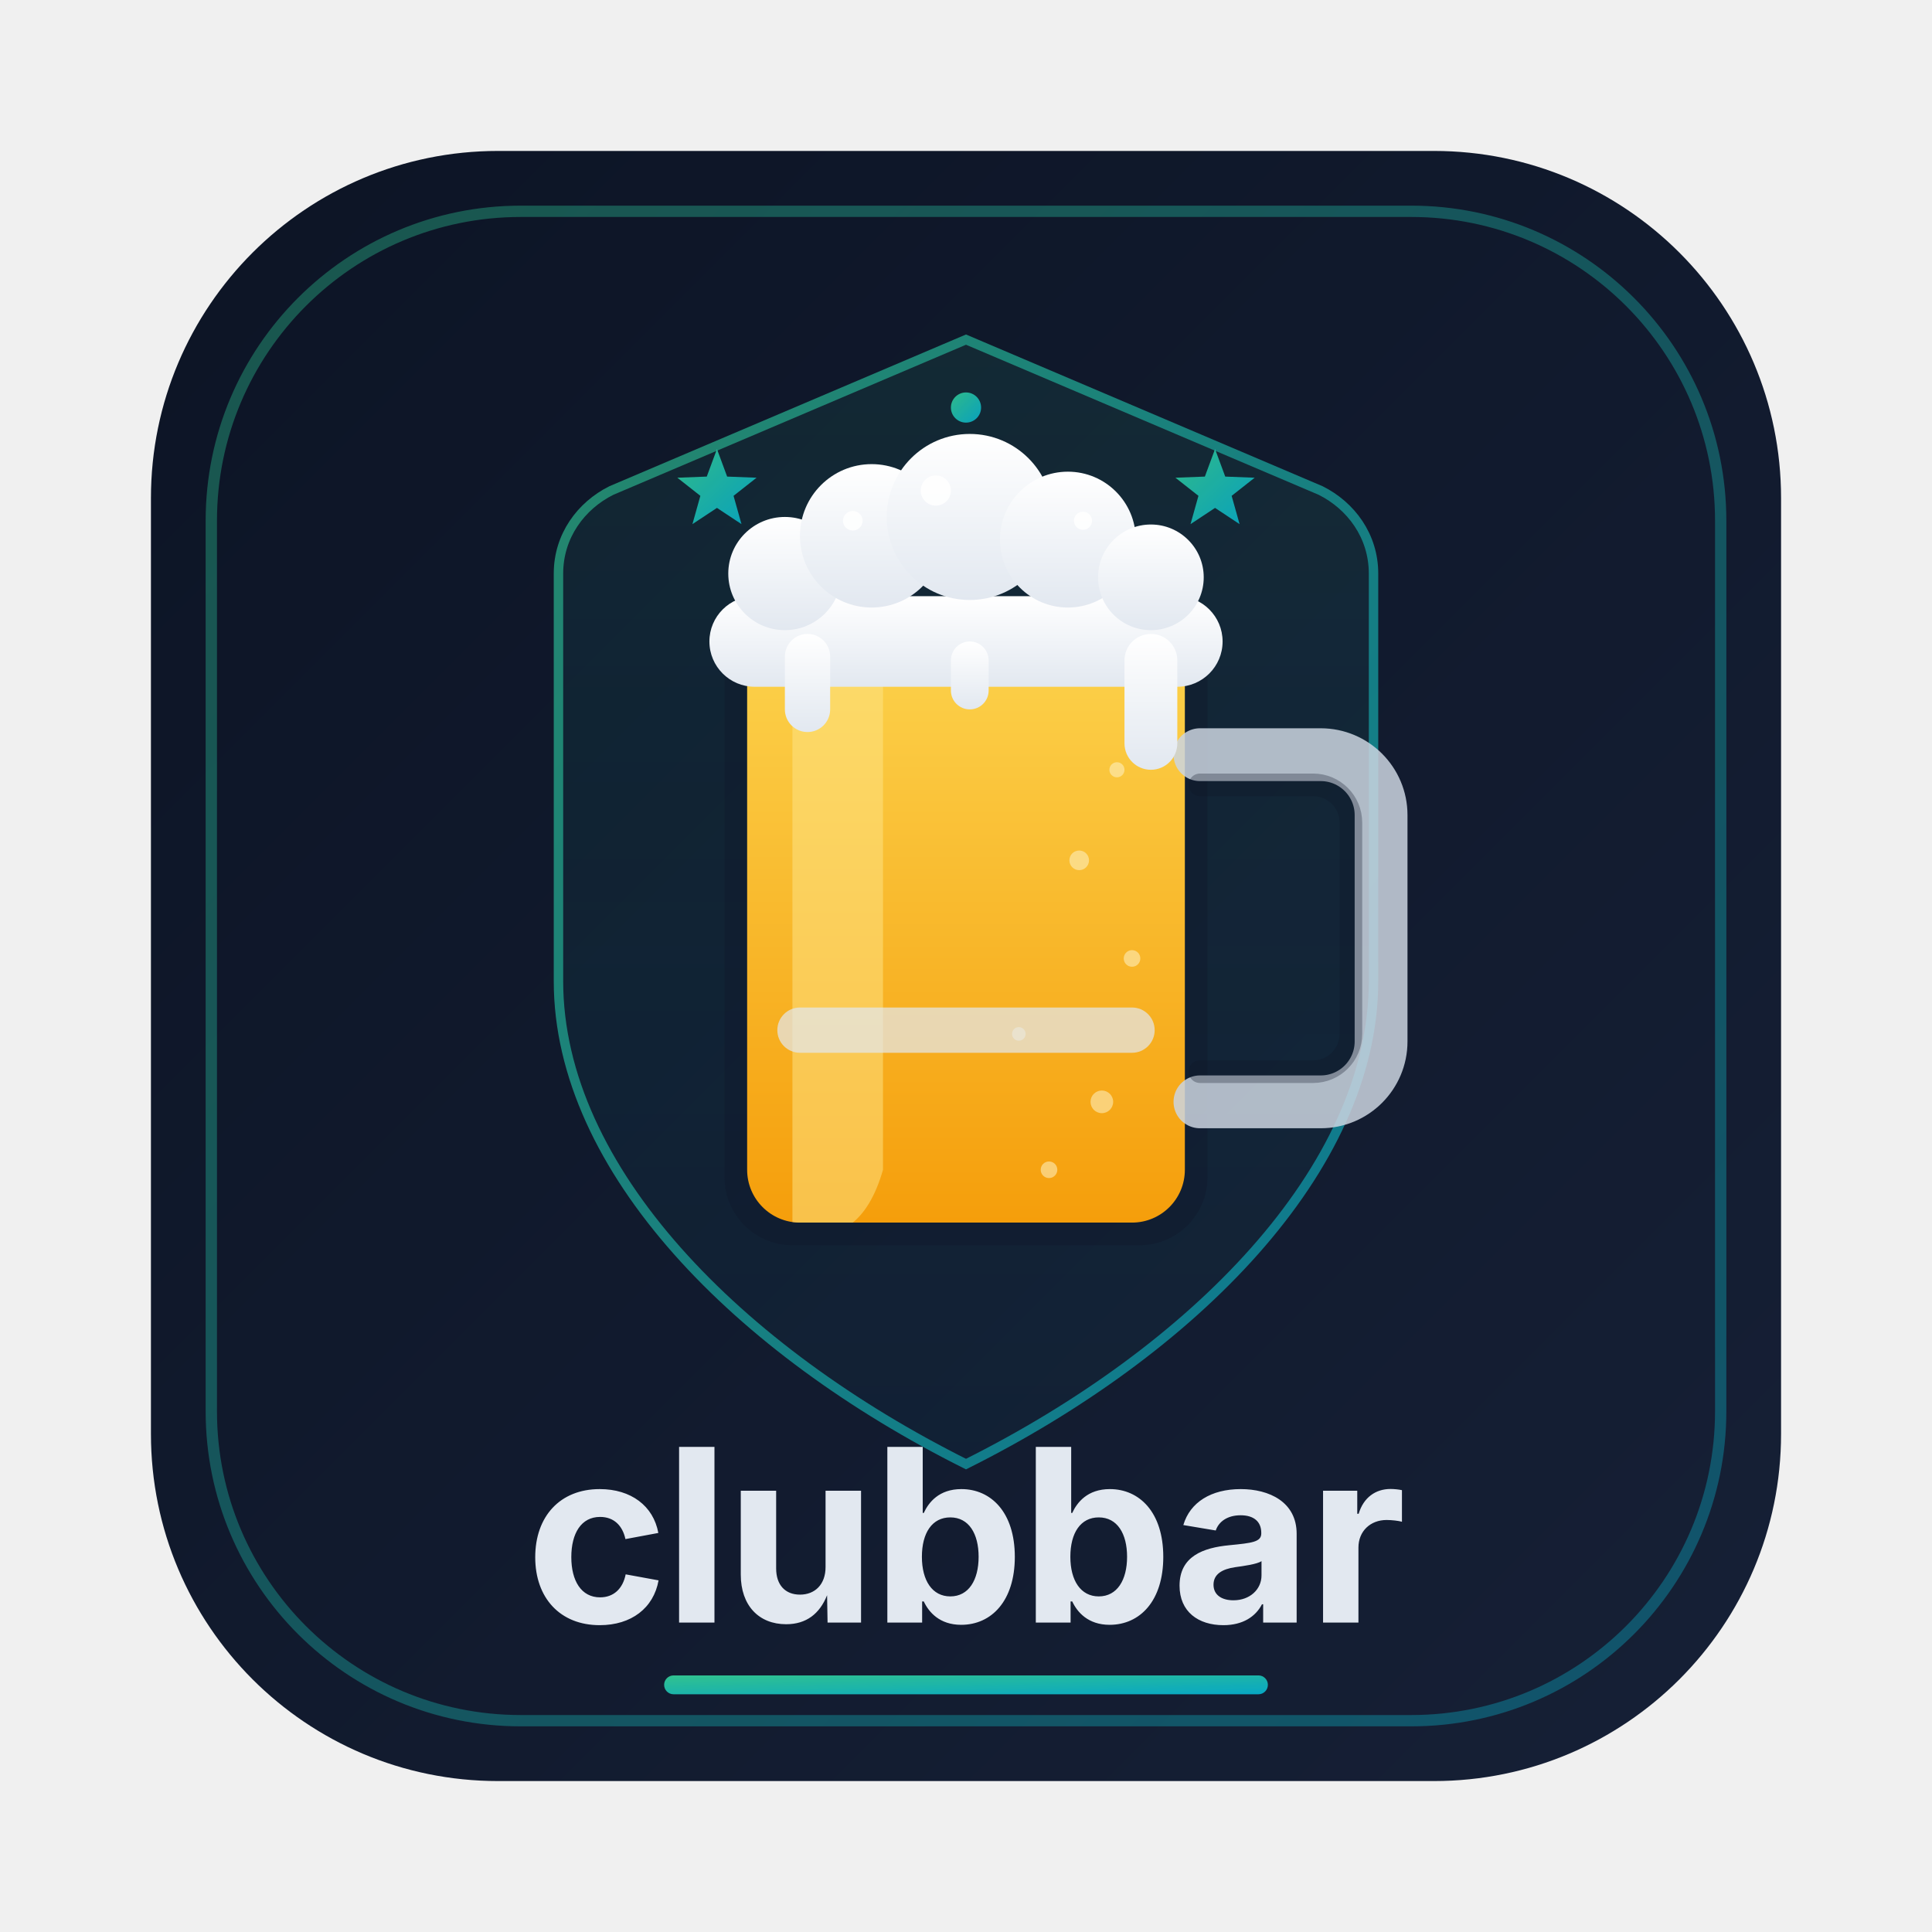
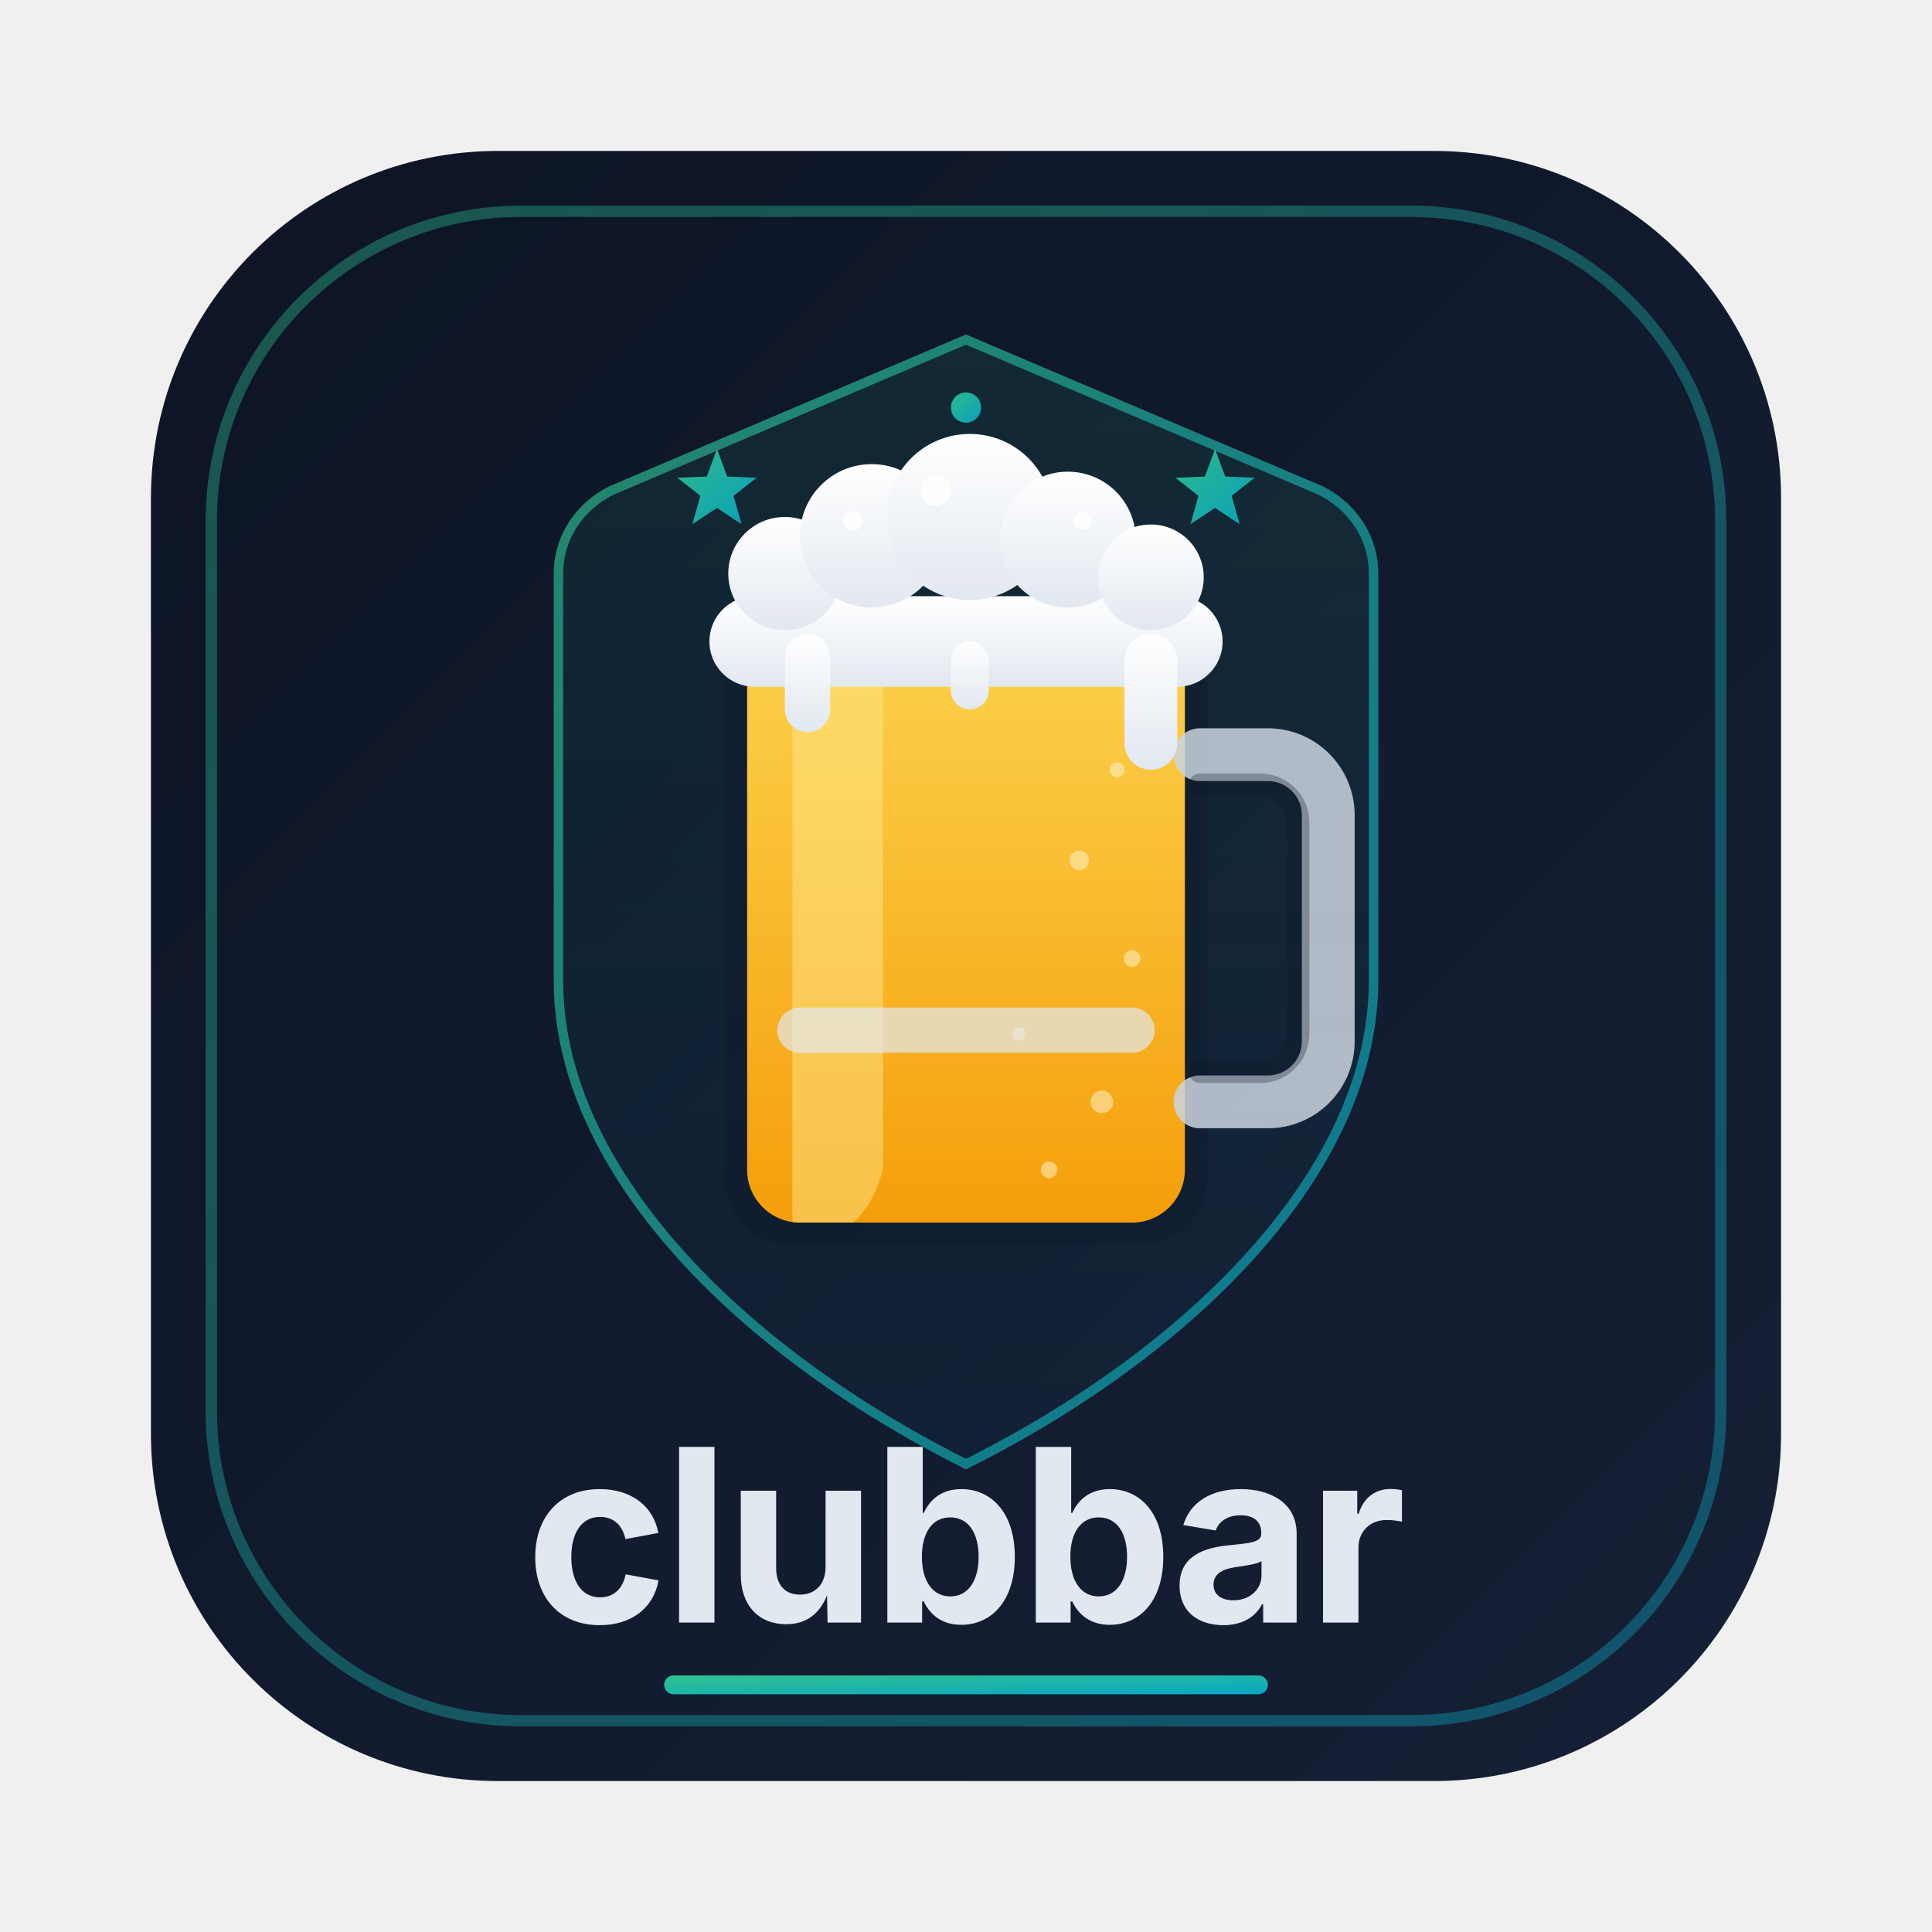
<svg xmlns="http://www.w3.org/2000/svg" width="512" height="512" viewBox="0 0 512 512" role="img" aria-label="clubbar app icon">
  <defs>
    <linearGradient id="bgGrad" x1="0" y1="0" x2="1" y2="1">
      <stop offset="0" stop-color="#0C1425" />
      <stop offset="1" stop-color="#162036" />
    </linearGradient>
    <linearGradient id="accentGrad" x1="0" y1="0" x2="1" y2="1">
      <stop offset="0" stop-color="#34D399" />
      <stop offset="1" stop-color="#06B6D4" />
    </linearGradient>
    <linearGradient id="beerGrad" x1="0" y1="0" x2="0" y2="1">
      <stop offset="0" stop-color="#FCD34D" />
      <stop offset="1" stop-color="#F59E0B" />
    </linearGradient>
    <linearGradient id="foamGrad" x1="0" y1="0" x2="0" y2="1">
      <stop offset="0" stop-color="#FFFFFF" />
      <stop offset="1" stop-color="#E2E8F0" />
    </linearGradient>
    <linearGradient id="shieldGrad" x1="0" y1="0" x2="0" y2="1">
      <stop offset="0" stop-color="#34D399" stop-opacity="0.15" />
      <stop offset="1" stop-color="#06B6D4" stop-opacity="0.05" />
    </linearGradient>
    <clipPath id="beerClip">
      <rect x="198" y="174" width="116" height="158" rx="14" />
    </clipPath>
  </defs>
  <rect x="40" y="40" width="432" height="432" rx="92" fill="url(#bgGrad)" />
  <rect x="56" y="56" width="400" height="400" rx="82" fill="none" stroke="url(#accentGrad)" stroke-width="3" opacity="0.35" />
  <path d="M256 90 L350 130 C358 134 364 142 364 152 L364 260 C364 310 316 358 256 388 C196 358 148 310 148 260 L148 152 C148 142 154 134 162 130 Z" fill="url(#shieldGrad)" stroke="url(#accentGrad)" stroke-width="2.5" opacity="0.6" />
  <g fill="url(#accentGrad)" opacity="0.85">
    <polygon points="190.0,119.0 192.7,126.3 200.5,126.6 194.4,131.4 196.5,138.9 190.0,134.6 183.5,138.9 185.6,131.4 179.5,126.6 187.3,126.3" />
    <polygon points="322.0,119.0 324.7,126.3 332.5,126.6 326.4,131.4 328.5,138.9 322.0,134.6 315.5,138.9 317.6,131.4 311.5,126.6 319.3,126.3" />
    <circle cx="256" cy="108" r="4" />
  </g>
  <g transform="translate(0,-8)">
    <rect x="192" y="168" width="128" height="170" rx="18" fill="#0F172A" opacity="0.4" />
    <rect x="198" y="174" width="116" height="158" rx="14" fill="url(#beerGrad)" />
    <g clip-path="url(#beerClip)">
      <path d="M210 174c12-8 20-4 24 14v130c-4 14-12 20-24 16z" fill="#FDE68A" opacity="0.5" />
      <g fill="#FEF3C7" opacity="0.55">
        <circle cx="292" cy="300" r="3" />
        <circle cx="300" cy="262" r="2.2" />
        <circle cx="286" cy="236" r="2.6" />
        <circle cx="296" cy="212" r="2" />
        <circle cx="278" cy="318" r="2.2" />
        <circle cx="270" cy="282" r="1.8" />
      </g>
    </g>
-     <path d="M318 208 h32 a16 16 0 0 1 16 16 v60 a16 16 0 0 1 -16 16 h-32" fill="none" stroke="#CBD5E1" stroke-width="14" stroke-linecap="round" stroke-linejoin="round" opacity="0.85" />
-     <path d="M318 216 h30 a10 10 0 0 1 10 10 v56 a10 10 0 0 1 -10 10 h-30" fill="none" stroke="#0C1425" stroke-width="6" opacity="0.3" stroke-linecap="round" />
+     <path d="M318 208 h18 a16 16 0 0 1 16 16 v60 a16 16 0 0 1 -16 16 h-18" fill="none" stroke="#CBD5E1" stroke-width="14" stroke-linecap="round" stroke-linejoin="round" opacity="0.85" />
+     <path d="M318 216 h16 a10 10 0 0 1 10 10 v56 a10 10 0 0 1 -10 10 h-16" fill="none" stroke="#0C1425" stroke-width="6" opacity="0.3" stroke-linecap="round" />
    <rect x="206" y="275" width="100" height="12" rx="6" fill="#E2E8F0" opacity="0.7" />
    <g fill="url(#foamGrad)">
      <rect x="188" y="166" width="136" height="24" rx="12" />
      <circle cx="208" cy="160" r="15" />
      <circle cx="231" cy="150" r="19" />
      <circle cx="257" cy="145" r="22" />
      <circle cx="283" cy="151" r="18" />
      <circle cx="305" cy="161" r="14" />
      <rect x="298" y="176" width="14" height="36" rx="7" />
      <rect x="208" y="176" width="12" height="26" rx="6" />
      <rect x="252" y="178" width="10" height="18" rx="5" />
    </g>
    <g fill="#FFFFFF" opacity="0.85">
      <circle cx="248" cy="138" r="4" />
      <circle cx="226" cy="146" r="2.6" />
      <circle cx="287" cy="146" r="2.4" />
    </g>
  </g>
  <text x="256" y="430" text-anchor="middle" font-family="'SF Pro Display', 'Inter', 'Segoe UI', system-ui, -apple-system, sans-serif" font-size="64" font-weight="700" letter-spacing="-1" fill="#E2E8F0">clubbar</text>
  <rect x="176" y="444" width="160" height="5" rx="2.5" fill="url(#accentGrad)" opacity="0.9" />
</svg>
